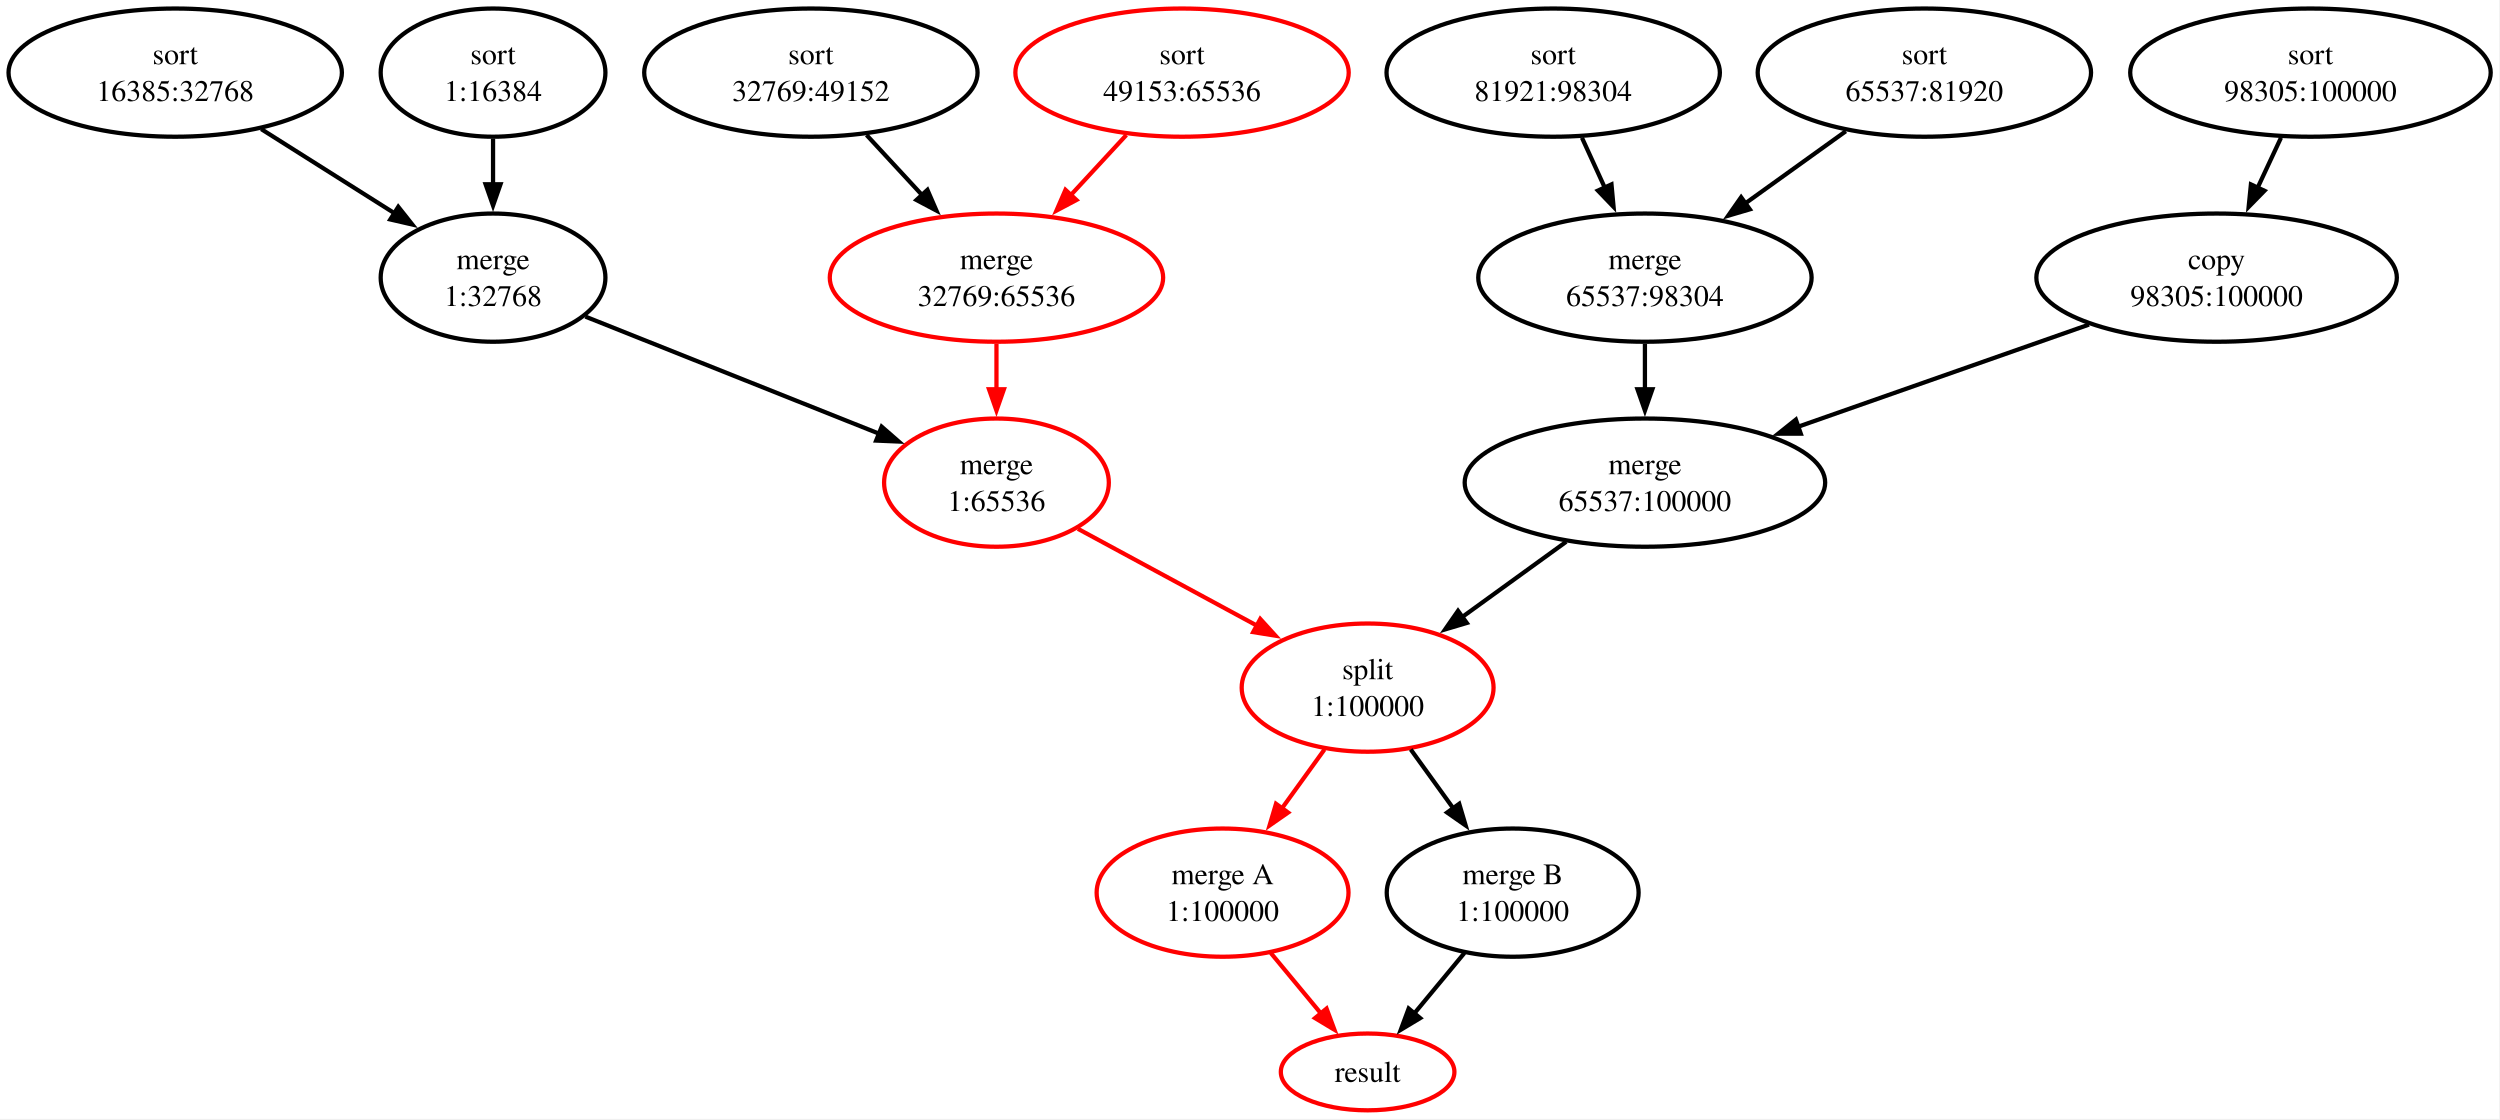
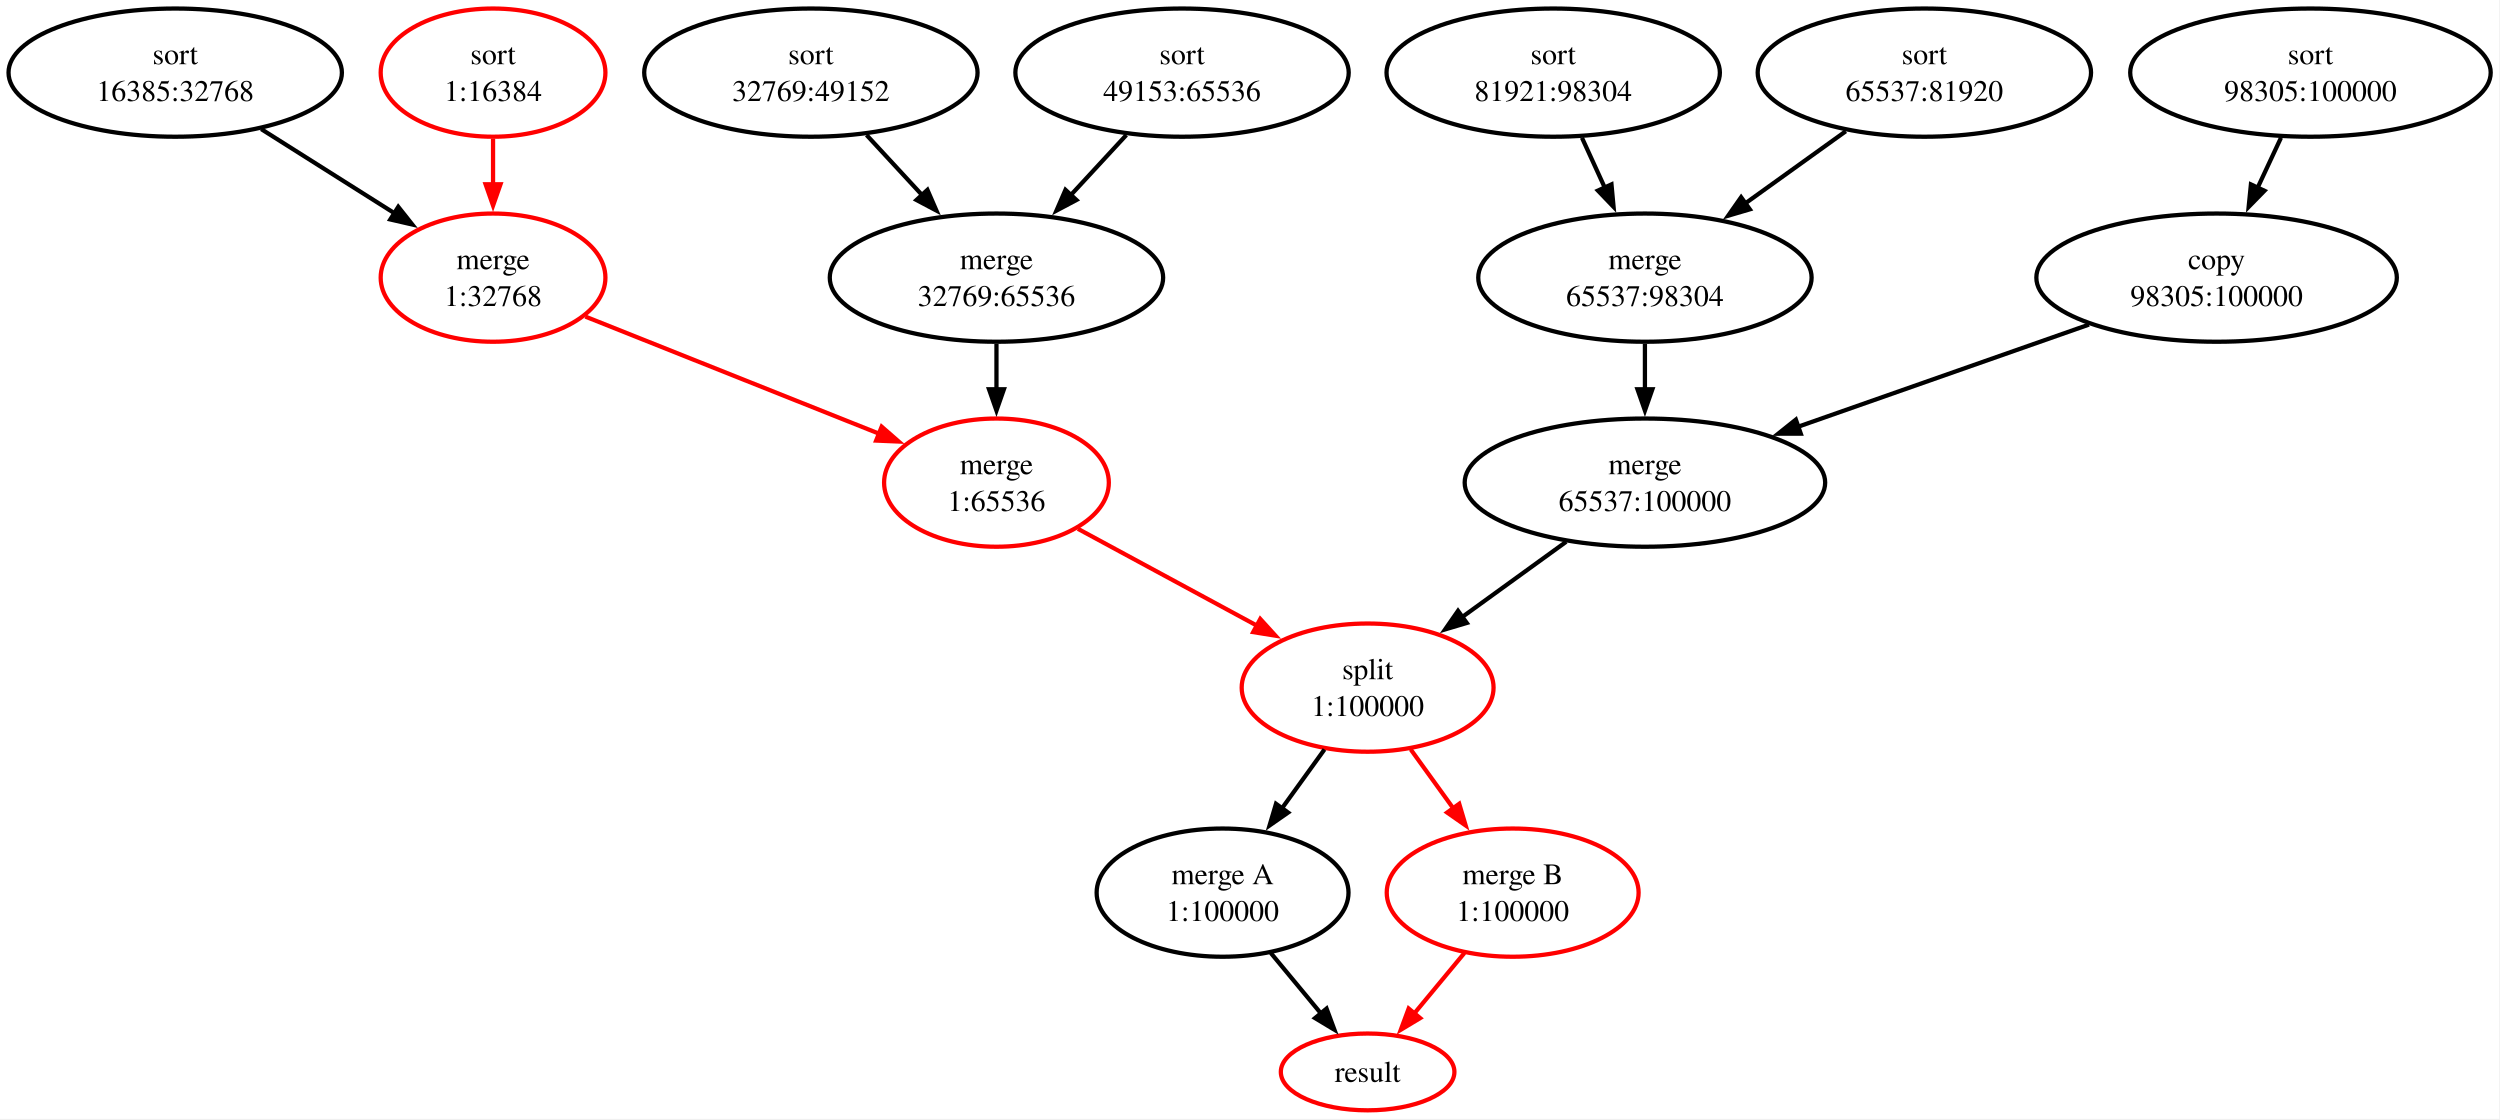
<svg xmlns="http://www.w3.org/2000/svg" width="1172pt" height="525pt" viewBox="0.00 0.00 1172.00 525.00">
  <g id="graph0" class="graph" transform="scale(1 1) rotate(0) translate(4 520.52)">
    <polygon fill="white" stroke="none" points="-4,4 -4,-520.52 1167.63,-520.52 1167.63,4 -4,4" />
    <g id="node1" class="node">
-       <ellipse fill="none" stroke="black" stroke-width="2" cx="227.14" cy="-486.47" rx="52.68" ry="30.05" />
+       <ellipse fill="none" stroke="red" stroke-width="2" cx="227.14" cy="-486.47" rx="52.68" ry="30.05" />
      <text xml:space="preserve" text-anchor="middle" x="227.14" y="-490.42" font-family="Times,serif" font-size="14.00">sort</text>
      <text xml:space="preserve" text-anchor="middle" x="227.14" y="-473.17" font-family="Times,serif" font-size="14.00">1:16384</text>
    </g>
    <g id="node8" class="node">
-       <ellipse fill="none" stroke="black" stroke-width="2" cx="227.14" cy="-390.36" rx="52.68" ry="30.05" />
+       <ellipse fill="none" stroke="red" stroke-width="2" cx="227.14" cy="-390.36" rx="52.68" ry="30.05" />
      <text xml:space="preserve" text-anchor="middle" x="227.14" y="-394.31" font-family="Times,serif" font-size="14.00">merge</text>
      <text xml:space="preserve" text-anchor="middle" x="227.14" y="-377.06" font-family="Times,serif" font-size="14.00">1:32768</text>
    </g>
    <g id="edge2" class="edge">
-       <path fill="none" stroke="black" stroke-width="2" d="M227.14,-455.43C227.14,-448.58 227.14,-441.16 227.14,-433.89" />
-       <polygon fill="black" stroke="black" stroke-width="2" points="230.64,-434.14 227.14,-424.14 223.64,-434.14 230.64,-434.14" />
+       <path fill="none" stroke="red" stroke-width="2" d="M227.14,-455.43C227.14,-448.58 227.14,-441.16 227.14,-433.89" />
+       <polygon fill="red" stroke="red" stroke-width="2" points="230.64,-434.14 227.14,-424.14 223.64,-434.14 230.64,-434.14" />
    </g>
    <g id="node2" class="node">
      <ellipse fill="none" stroke="black" stroke-width="2" cx="78.14" cy="-486.47" rx="78.14" ry="30.05" />
      <text xml:space="preserve" text-anchor="middle" x="78.14" y="-490.42" font-family="Times,serif" font-size="14.00">sort</text>
      <text xml:space="preserve" text-anchor="middle" x="78.14" y="-473.17" font-family="Times,serif" font-size="14.00">16385:32768</text>
    </g>
    <g id="edge1" class="edge">
      <path fill="none" stroke="black" stroke-width="2" d="M118.46,-460C137.8,-447.79 161.07,-433.09 181.1,-420.44" />
      <polygon fill="black" stroke="black" stroke-width="2" points="182.71,-423.56 189.3,-415.26 178.97,-417.64 182.71,-423.56" />
    </g>
    <g id="node3" class="node">
      <ellipse fill="none" stroke="black" stroke-width="2" cx="376.14" cy="-486.47" rx="78.14" ry="30.05" />
      <text xml:space="preserve" text-anchor="middle" x="376.14" y="-490.42" font-family="Times,serif" font-size="14.00">sort</text>
      <text xml:space="preserve" text-anchor="middle" x="376.14" y="-473.17" font-family="Times,serif" font-size="14.00">32769:49152</text>
    </g>
    <g id="node9" class="node">
-       <ellipse fill="none" stroke="red" stroke-width="2" cx="463.14" cy="-390.36" rx="78.14" ry="30.05" />
+       <ellipse fill="none" stroke="black" stroke-width="2" cx="463.14" cy="-390.36" rx="78.14" ry="30.05" />
      <text xml:space="preserve" text-anchor="middle" x="463.14" y="-394.31" font-family="Times,serif" font-size="14.00">merge</text>
      <text xml:space="preserve" text-anchor="middle" x="463.14" y="-377.06" font-family="Times,serif" font-size="14.00">32769:65536</text>
    </g>
    <g id="edge3" class="edge">
      <path fill="none" stroke="black" stroke-width="2" d="M402.24,-457.23C410.41,-448.39 419.56,-438.49 428.24,-429.11" />
      <polygon fill="black" stroke="black" stroke-width="2" points="430.78,-431.52 435,-421.8 425.64,-426.77 430.78,-431.52" />
    </g>
    <g id="node4" class="node">
-       <ellipse fill="none" stroke="red" stroke-width="2" cx="550.14" cy="-486.47" rx="78.14" ry="30.05" />
+       <ellipse fill="none" stroke="black" stroke-width="2" cx="550.14" cy="-486.47" rx="78.14" ry="30.05" />
      <text xml:space="preserve" text-anchor="middle" x="550.14" y="-490.42" font-family="Times,serif" font-size="14.00">sort</text>
      <text xml:space="preserve" text-anchor="middle" x="550.14" y="-473.17" font-family="Times,serif" font-size="14.00">49153:65536</text>
    </g>
    <g id="edge4" class="edge">
-       <path fill="none" stroke="red" stroke-width="2" d="M524.03,-457.23C515.86,-448.39 506.71,-438.49 498.03,-429.11" />
-       <polygon fill="red" stroke="red" stroke-width="2" points="500.63,-426.77 491.27,-421.8 495.49,-431.52 500.63,-426.77" />
+       <path fill="none" stroke="black" stroke-width="2" d="M524.03,-457.23C515.86,-448.39 506.71,-438.49 498.03,-429.11" />
+       <polygon fill="black" stroke="black" stroke-width="2" points="500.63,-426.77 491.27,-421.8 495.49,-431.52 500.63,-426.77" />
    </g>
    <g id="node5" class="node">
      <ellipse fill="none" stroke="black" stroke-width="2" cx="898.14" cy="-486.47" rx="78.14" ry="30.05" />
      <text xml:space="preserve" text-anchor="middle" x="898.14" y="-490.42" font-family="Times,serif" font-size="14.00">sort</text>
      <text xml:space="preserve" text-anchor="middle" x="898.14" y="-473.17" font-family="Times,serif" font-size="14.00">65537:81920</text>
    </g>
    <g id="node10" class="node">
      <ellipse fill="none" stroke="black" stroke-width="2" cx="767.14" cy="-390.36" rx="78.14" ry="30.05" />
      <text xml:space="preserve" text-anchor="middle" x="767.14" y="-394.31" font-family="Times,serif" font-size="14.00">merge</text>
      <text xml:space="preserve" text-anchor="middle" x="767.14" y="-377.06" font-family="Times,serif" font-size="14.00">65537:98304</text>
    </g>
-     <g id="edge5" class="edge">
+     <g id="edge6" class="edge">
      <path fill="none" stroke="black" stroke-width="2" d="M861.3,-459C846.66,-448.49 829.65,-436.27 814.14,-425.13" />
      <polygon fill="black" stroke="black" stroke-width="2" points="816.32,-422.39 806.16,-419.4 812.24,-428.07 816.32,-422.39" />
    </g>
    <g id="node6" class="node">
      <ellipse fill="none" stroke="black" stroke-width="2" cx="724.14" cy="-486.47" rx="78.14" ry="30.05" />
      <text xml:space="preserve" text-anchor="middle" x="724.14" y="-490.42" font-family="Times,serif" font-size="14.00">sort</text>
      <text xml:space="preserve" text-anchor="middle" x="724.14" y="-473.17" font-family="Times,serif" font-size="14.00">81921:98304</text>
    </g>
-     <g id="edge6" class="edge">
+     <g id="edge5" class="edge">
      <path fill="none" stroke="black" stroke-width="2" d="M737.62,-455.95C741.02,-448.51 744.74,-440.38 748.35,-432.48" />
      <polygon fill="black" stroke="black" stroke-width="2" points="751.46,-434.08 752.44,-423.53 745.1,-431.17 751.46,-434.08" />
    </g>
    <g id="node7" class="node">
      <ellipse fill="none" stroke="black" stroke-width="2" cx="1079.14" cy="-486.47" rx="84.5" ry="30.05" />
      <text xml:space="preserve" text-anchor="middle" x="1079.14" y="-490.42" font-family="Times,serif" font-size="14.00">sort</text>
      <text xml:space="preserve" text-anchor="middle" x="1079.14" y="-473.17" font-family="Times,serif" font-size="14.00">98305:100000</text>
    </g>
    <g id="node11" class="node">
      <ellipse fill="none" stroke="black" stroke-width="2" cx="1035.14" cy="-390.36" rx="84.5" ry="30.05" />
      <text xml:space="preserve" text-anchor="middle" x="1035.14" y="-394.31" font-family="Times,serif" font-size="14.00">copy</text>
      <text xml:space="preserve" text-anchor="middle" x="1035.14" y="-377.06" font-family="Times,serif" font-size="14.00">98305:100000</text>
    </g>
    <g id="edge7" class="edge">
      <path fill="none" stroke="black" stroke-width="2" d="M1065.33,-455.95C1061.85,-448.51 1058.05,-440.38 1054.36,-432.48" />
      <polygon fill="black" stroke="black" stroke-width="2" points="1057.58,-431.09 1050.17,-423.52 1051.23,-434.06 1057.58,-431.09" />
    </g>
    <g id="node12" class="node">
      <ellipse fill="none" stroke="red" stroke-width="2" cx="463.14" cy="-294.26" rx="52.68" ry="30.05" />
      <text xml:space="preserve" text-anchor="middle" x="463.14" y="-298.21" font-family="Times,serif" font-size="14.00">merge</text>
      <text xml:space="preserve" text-anchor="middle" x="463.14" y="-280.96" font-family="Times,serif" font-size="14.00">1:65536</text>
    </g>
+     <g id="edge8" class="edge">
+       <path fill="none" stroke="red" stroke-width="2" d="M270.42,-372.1C309.18,-356.65 366.2,-333.91 408.17,-317.18" />
+       <polygon fill="red" stroke="red" stroke-width="2" points="409.32,-320.49 417.31,-313.53 406.73,-313.98 409.32,-320.49" />
+     </g>
    <g id="edge9" class="edge">
-       <path fill="none" stroke="black" stroke-width="2" d="M270.42,-372.1C309.18,-356.65 366.2,-333.91 408.17,-317.18" />
-       <polygon fill="black" stroke="black" stroke-width="2" points="409.32,-320.49 417.31,-313.53 406.73,-313.98 409.32,-320.49" />
-     </g>
-     <g id="edge8" class="edge">
-       <path fill="none" stroke="red" stroke-width="2" d="M463.14,-359.33C463.14,-352.47 463.14,-345.06 463.14,-337.79" />
-       <polygon fill="red" stroke="red" stroke-width="2" points="466.64,-338.04 463.14,-328.04 459.64,-338.04 466.64,-338.04" />
+       <path fill="none" stroke="black" stroke-width="2" d="M463.14,-359.33C463.14,-352.47 463.14,-345.06 463.14,-337.79" />
+       <polygon fill="black" stroke="black" stroke-width="2" points="466.64,-338.04 463.14,-328.04 459.64,-338.04 466.64,-338.04" />
    </g>
    <g id="node13" class="node">
      <ellipse fill="none" stroke="black" stroke-width="2" cx="767.14" cy="-294.26" rx="84.5" ry="30.05" />
      <text xml:space="preserve" text-anchor="middle" x="767.14" y="-298.21" font-family="Times,serif" font-size="14.00">merge</text>
      <text xml:space="preserve" text-anchor="middle" x="767.14" y="-280.96" font-family="Times,serif" font-size="14.00">65537:100000</text>
    </g>
-     <g id="edge11" class="edge">
+     <g id="edge10" class="edge">
      <path fill="none" stroke="black" stroke-width="2" d="M767.14,-359.33C767.14,-352.47 767.14,-345.06 767.14,-337.79" />
      <polygon fill="black" stroke="black" stroke-width="2" points="770.64,-338.04 767.14,-328.04 763.64,-338.04 770.64,-338.04" />
    </g>
-     <g id="edge10" class="edge">
+     <g id="edge11" class="edge">
      <path fill="none" stroke="black" stroke-width="2" d="M975.32,-368.36C935.03,-354.21 881.66,-335.47 839.05,-320.51" />
      <polygon fill="black" stroke="black" stroke-width="2" points="840.21,-317.21 829.62,-317.2 837.9,-323.82 840.21,-317.21" />
    </g>
    <g id="node14" class="node">
      <ellipse fill="none" stroke="red" stroke-width="2" cx="637.14" cy="-198.16" rx="59.04" ry="30.05" />
      <text xml:space="preserve" text-anchor="middle" x="637.14" y="-202.11" font-family="Times,serif" font-size="14.00">split</text>
      <text xml:space="preserve" text-anchor="middle" x="637.14" y="-184.86" font-family="Times,serif" font-size="14.00">1:100000</text>
    </g>
-     <g id="edge12" class="edge">
+     <g id="edge13" class="edge">
      <path fill="none" stroke="red" stroke-width="2" d="M501.32,-272.61C526,-259.26 558.44,-241.72 585.42,-227.12" />
      <polygon fill="red" stroke="red" stroke-width="2" points="586.82,-230.35 593.95,-222.51 583.49,-224.19 586.82,-230.35" />
    </g>
-     <g id="edge13" class="edge">
+     <g id="edge12" class="edge">
      <path fill="none" stroke="black" stroke-width="2" d="M730.23,-266.55C714.96,-255.49 697.13,-242.58 681.18,-231.04" />
      <polygon fill="black" stroke="black" stroke-width="2" points="683.62,-228.48 673.47,-225.46 679.52,-234.16 683.62,-228.48" />
    </g>
    <g id="node15" class="node">
-       <ellipse fill="none" stroke="red" stroke-width="2" cx="569.14" cy="-102.05" rx="59.04" ry="30.05" />
+       <ellipse fill="none" stroke="black" stroke-width="2" cx="569.14" cy="-102.05" rx="59.04" ry="30.05" />
      <text xml:space="preserve" text-anchor="middle" x="569.14" y="-106" font-family="Times,serif" font-size="14.00">merge A</text>
      <text xml:space="preserve" text-anchor="middle" x="569.14" y="-88.75" font-family="Times,serif" font-size="14.00">1:100000</text>
    </g>
    <g id="edge14" class="edge">
-       <path fill="none" stroke="red" stroke-width="2" d="M616.92,-169.18C610.67,-160.53 603.68,-150.85 597.01,-141.62" />
-       <polygon fill="red" stroke="red" stroke-width="2" points="599.86,-139.6 591.17,-133.54 594.19,-143.7 599.86,-139.6" />
+       <path fill="none" stroke="black" stroke-width="2" d="M616.92,-169.18C610.67,-160.53 603.68,-150.85 597.01,-141.62" />
+       <polygon fill="black" stroke="black" stroke-width="2" points="599.86,-139.6 591.17,-133.54 594.19,-143.7 599.86,-139.6" />
    </g>
    <g id="node16" class="node">
-       <ellipse fill="none" stroke="black" stroke-width="2" cx="705.14" cy="-102.05" rx="59.04" ry="30.05" />
+       <ellipse fill="none" stroke="red" stroke-width="2" cx="705.14" cy="-102.05" rx="59.04" ry="30.05" />
      <text xml:space="preserve" text-anchor="middle" x="705.14" y="-106" font-family="Times,serif" font-size="14.00">merge B</text>
      <text xml:space="preserve" text-anchor="middle" x="705.14" y="-88.75" font-family="Times,serif" font-size="14.00">1:100000</text>
    </g>
    <g id="edge15" class="edge">
-       <path fill="none" stroke="black" stroke-width="2" d="M657.35,-169.18C663.6,-160.53 670.59,-150.85 677.26,-141.62" />
-       <polygon fill="black" stroke="black" stroke-width="2" points="680.08,-143.7 683.1,-133.54 674.41,-139.6 680.08,-143.7" />
+       <path fill="none" stroke="red" stroke-width="2" d="M657.35,-169.18C663.6,-160.53 670.59,-150.85 677.26,-141.62" />
+       <polygon fill="red" stroke="red" stroke-width="2" points="680.08,-143.7 683.1,-133.54 674.41,-139.6 680.08,-143.7" />
    </g>
    <g id="node17" class="node">
      <ellipse fill="none" stroke="red" stroke-width="2" cx="637.14" cy="-18" rx="40.69" ry="18" />
      <text xml:space="preserve" text-anchor="middle" x="637.14" y="-13.32" font-family="Times,serif" font-size="14.00">result</text>
    </g>
+     <g id="edge16" class="edge">
+       <path fill="none" stroke="black" stroke-width="2" d="M591.78,-73.73C599.33,-64.62 607.73,-54.48 615.23,-45.44" />
+       <polygon fill="black" stroke="black" stroke-width="2" points="617.89,-47.71 621.58,-37.77 612.5,-43.24 617.89,-47.71" />
+     </g>
    <g id="edge17" class="edge">
-       <path fill="none" stroke="red" stroke-width="2" d="M591.78,-73.73C599.33,-64.62 607.73,-54.48 615.23,-45.44" />
-       <polygon fill="red" stroke="red" stroke-width="2" points="617.89,-47.71 621.58,-37.77 612.5,-43.24 617.89,-47.71" />
-     </g>
-     <g id="edge16" class="edge">
-       <path fill="none" stroke="black" stroke-width="2" d="M682.49,-73.73C674.94,-64.62 666.54,-54.48 659.04,-45.44" />
-       <polygon fill="black" stroke="black" stroke-width="2" points="661.77,-43.24 652.69,-37.77 656.38,-47.71 661.77,-43.24" />
+       <path fill="none" stroke="red" stroke-width="2" d="M682.49,-73.73C674.94,-64.62 666.54,-54.48 659.04,-45.44" />
+       <polygon fill="red" stroke="red" stroke-width="2" points="661.77,-43.24 652.69,-37.77 656.38,-47.71 661.77,-43.24" />
    </g>
  </g>
</svg>
